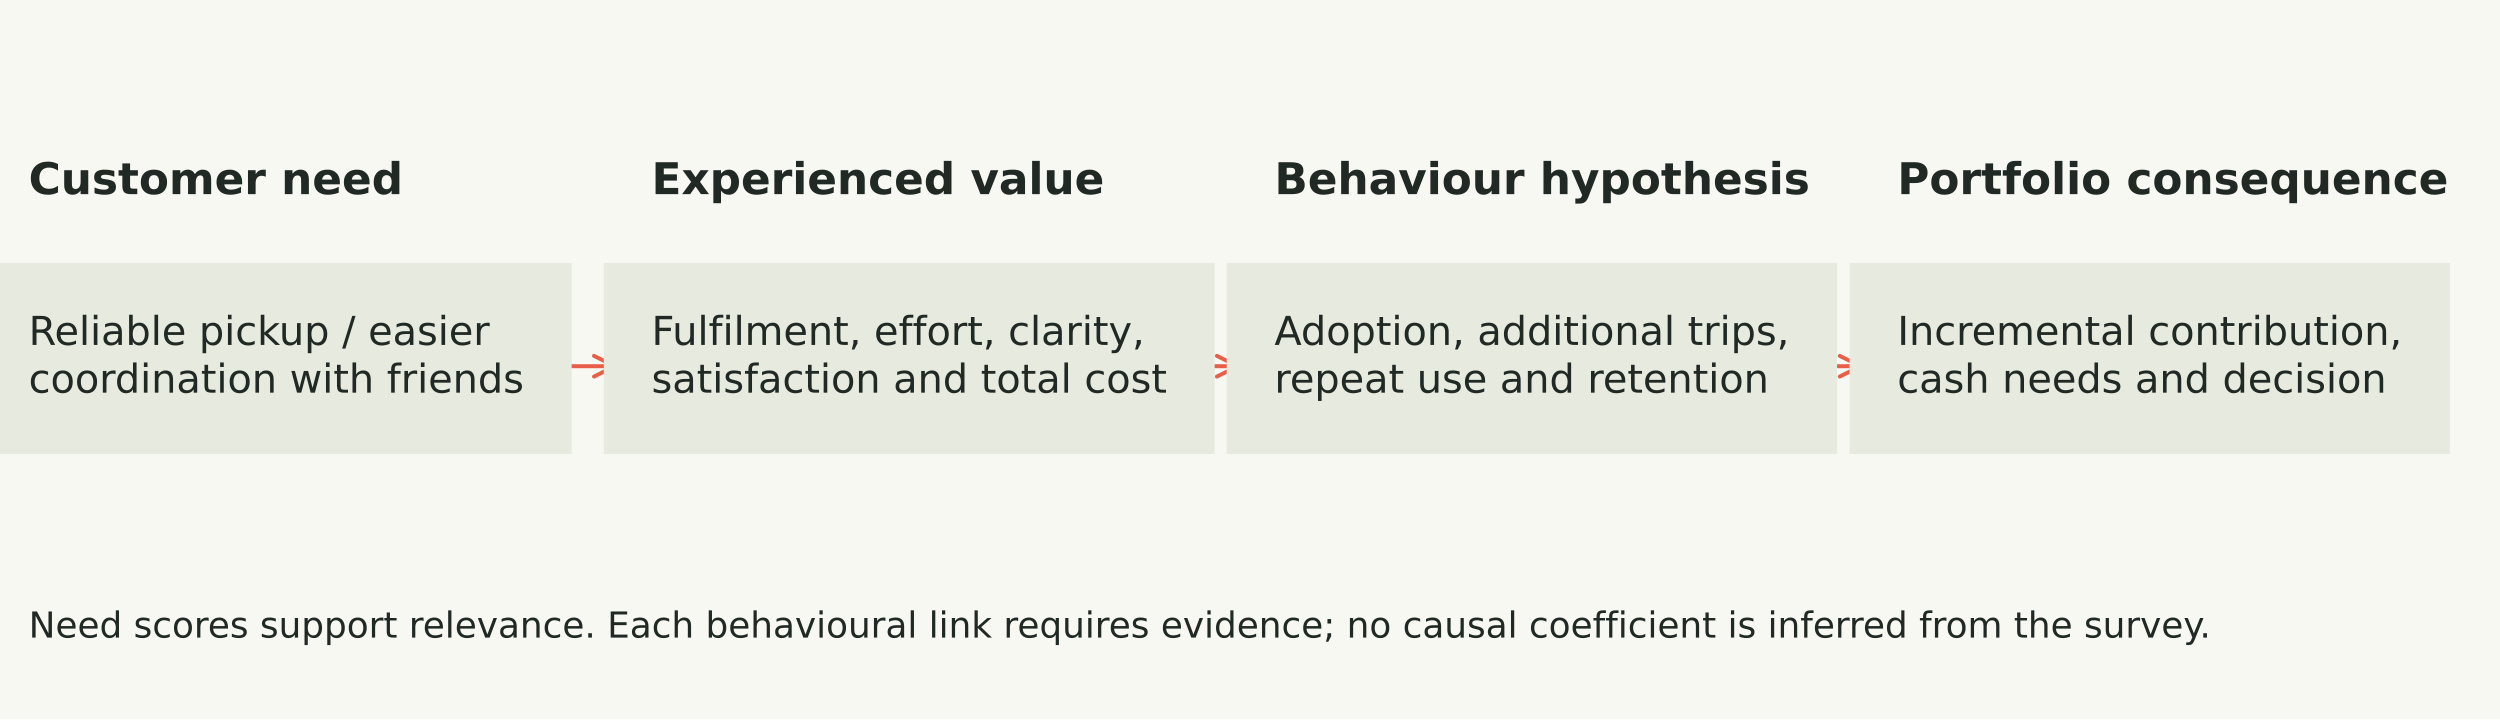
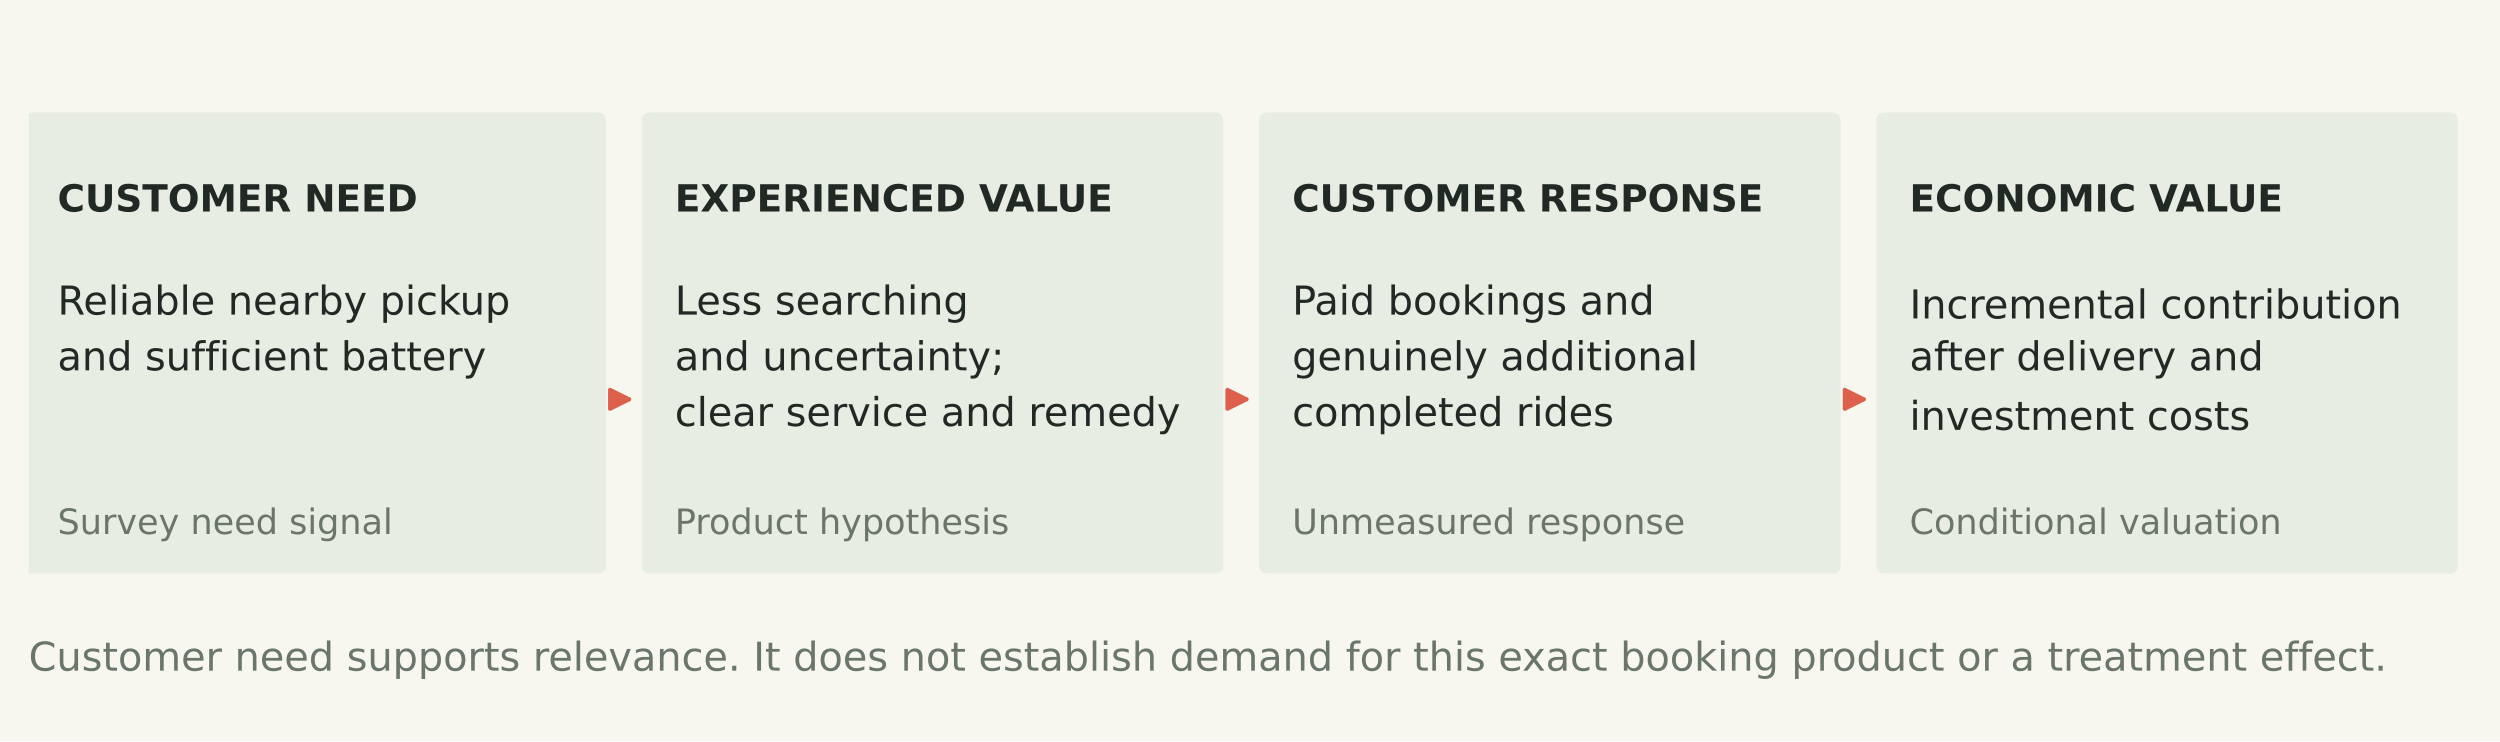
- <svg xmlns="http://www.w3.org/2000/svg" width="628.2pt" height="180.72pt" viewBox="0 0 628.2 180.72" version="1.1">
+ <svg xmlns="http://www.w3.org/2000/svg" width="628.2pt" height="186.264pt" viewBox="0 0 628.2 186.264" version="1.1">
  <defs>
    <style type="text/css">*{stroke-linejoin: round; stroke-linecap: butt}</style>
  </defs>
  <g id="figure_1">
    <g id="patch_1">
-       <path d="M 0 180.72  L 628.2 180.72  L 628.2 0  L 0 0  z " style="fill: #f8f8f3" />
+       <path d="M 0 186.264  L 628.2 186.264  L 628.2 0  L 0 0  z " style="fill: #f7f7f0" />
    </g>
    <g id="axes_1">
      <g id="patch_2">
-         <path d="M 141.168 92.023  Q 148.374 92.023 154.463 92.023  " clip-path="url(#p188482f029)" style="fill: none; stroke: #e95e49; stroke-linecap: round" />
-         <path d="M 149.263 89.423  L 154.463 92.023  L 149.263 94.623  " clip-path="url(#p188482f029)" style="fill: none; stroke: #e95e49; stroke-linecap: round" />
+         <path d="M 8.316 144.137  L 150.048 144.137  Q 152.28 144.137 152.28 141.919  L 152.28 30.485  Q 152.28 28.267 150.048 28.267  L 8.316 28.267  Q 6.084 28.267 6.084 30.485  L 6.084 141.919  Q 6.084 144.137 8.316 144.137  z " clip-path="url(#pa251aff3d1)" style="fill: #e8ede3" />
      </g>
      <g id="patch_3">
-         <path d="M 297.687 92.023  Q 304.893 92.023 310.982 92.023  " clip-path="url(#p188482f029)" style="fill: none; stroke: #e95e49; stroke-linecap: round" />
-         <path d="M 305.782 89.423  L 310.982 92.023  L 305.782 94.623  " clip-path="url(#p188482f029)" style="fill: none; stroke: #e95e49; stroke-linecap: round" />
+         <path d="M 154.281 100.339  Q 156.745 100.339 158.091 100.339  " clip-path="url(#pa251aff3d1)" style="fill: none; stroke: #dc604c; stroke-linecap: round" />
+         <path d="M 153.291 97.939  L 158.091 100.339  L 153.291 102.739  z " clip-path="url(#pa251aff3d1)" style="fill: #dc604c; stroke: #dc604c; stroke-linecap: round" />
      </g>
      <g id="patch_4">
-         <path d="M 454.206 92.023  Q 461.412 92.023 467.501 92.023  " clip-path="url(#p188482f029)" style="fill: none; stroke: #e95e49; stroke-linecap: round" />
-         <path d="M 462.301 89.423  L 467.501 92.023  L 462.301 94.623  " clip-path="url(#p188482f029)" style="fill: none; stroke: #e95e49; stroke-linecap: round" />
+         <path d="M 163.44 144.137  L 305.172 144.137  Q 307.404 144.137 307.404 141.919  L 307.404 30.485  Q 307.404 28.267 305.172 28.267  L 163.44 28.267  Q 161.208 28.267 161.208 30.485  L 161.208 141.919  Q 161.208 144.137 163.44 144.137  z " clip-path="url(#pa251aff3d1)" style="fill: #e8ede3" />
+       </g>
+       <g id="patch_5">
+         <path d="M 309.405 100.339  Q 311.869 100.339 313.215 100.339  " clip-path="url(#pa251aff3d1)" style="fill: none; stroke: #dc604c; stroke-linecap: round" />
+         <path d="M 308.415 97.939  L 313.215 100.339  L 308.415 102.739  z " clip-path="url(#pa251aff3d1)" style="fill: #dc604c; stroke: #dc604c; stroke-linecap: round" />
+       </g>
+       <g id="patch_6">
+         <path d="M 318.564 144.137  L 460.296 144.137  Q 462.528 144.137 462.528 141.919  L 462.528 30.485  Q 462.528 28.267 460.296 28.267  L 318.564 28.267  Q 316.332 28.267 316.332 30.485  L 316.332 141.919  Q 316.332 144.137 318.564 144.137  z " clip-path="url(#pa251aff3d1)" style="fill: #e8ede3" />
+       </g>
+       <g id="patch_7">
+         <path d="M 464.529 100.339  Q 466.993 100.339 468.339 100.339  " clip-path="url(#pa251aff3d1)" style="fill: none; stroke: #dc604c; stroke-linecap: round" />
+         <path d="M 463.539 97.939  L 468.339 100.339  L 463.539 102.739  z " clip-path="url(#pa251aff3d1)" style="fill: #dc604c; stroke: #dc604c; stroke-linecap: round" />
+       </g>
+       <g id="patch_8">
+         <path d="M 473.688 144.137  L 615.42 144.137  Q 617.652 144.137 617.652 141.919  L 617.652 30.485  Q 617.652 28.267 615.42 28.267  L 473.688 28.267  Q 471.456 28.267 471.456 30.485  L 471.456 141.919  Q 471.456 144.137 473.688 144.137  z " clip-path="url(#pa251aff3d1)" style="fill: #e8ede3" />
      </g>
      <g id="text_1">
-         <text style="font-weight: 700; font-size: 11px; font-family: 'DejaVu Sans'; text-anchor: start; fill: #202924" x="7.2" y="48.78" transform="rotate(-0 7.2 48.78)">Customer need</text>
+         <text style="font-weight: 700; font-size: 9.4px; font-family: 'DejaVu Sans'; text-anchor: start; fill: #202924" x="14.454" y="53.15" transform="rotate(-0 14.454 53.1498)">CUSTOMER NEED</text>
      </g>
      <g id="text_2">
-         <g id="patch_5">
-           <path d="M -4.8 114.079  L 143.647 114.079  L 143.647 66.074  L -4.8 66.074  z " style="fill: #e6eadf" />
-         </g>
-         <text style="font-size: 10px; font-family: 'DejaVu Sans'; fill: #202924" transform="translate(7.2 86.67327)">Reliable pickup / easier</text>
-         <text style="font-size: 10px; font-family: 'DejaVu Sans'; fill: #202924" transform="translate(7.2 98.676)">coordination with friends</text>
+         <text style="font-size: 10px; font-family: 'DejaVu Sans'; fill: #202924" transform="translate(14.454 79.05218)">Reliable nearby pickup</text>
+         <text style="font-size: 10px; font-family: 'DejaVu Sans'; fill: #202924" transform="translate(14.454 93.05218)">and sufficient battery</text>
      </g>
      <g id="text_3">
-         <text style="font-weight: 700; font-size: 11px; font-family: 'DejaVu Sans'; text-anchor: start; fill: #202924" x="163.719" y="48.78" transform="rotate(-0 163.719 48.78)">Experienced value</text>
+         <text style="font-size: 8.8px; font-family: 'DejaVu Sans'; text-anchor: start; fill: #6a756b" x="14.454" y="134.191" transform="rotate(-0 14.454 134.1914)">Survey need signal</text>
      </g>
      <g id="text_4">
-         <g id="patch_6">
-           <path d="M 151.719 114.079  L 305.227 114.079  L 305.227 66.074  L 151.719 66.074  z " style="fill: #e6eadf" />
-         </g>
-         <text style="font-size: 10px; font-family: 'DejaVu Sans'; fill: #202924" transform="translate(163.719 86.67327)">Fulfilment, effort, clarity,</text>
-         <text style="font-size: 10px; font-family: 'DejaVu Sans'; fill: #202924" transform="translate(163.719 98.676)">satisfaction and total cost</text>
+         <text style="font-weight: 700; font-size: 9.4px; font-family: 'DejaVu Sans'; text-anchor: start; fill: #202924" x="169.578" y="53.15" transform="rotate(-0 169.578 53.1498)">EXPERIENCED VALUE</text>
      </g>
      <g id="text_5">
-         <text style="font-weight: 700; font-size: 11px; font-family: 'DejaVu Sans'; text-anchor: start; fill: #202924" x="320.238" y="48.78" transform="rotate(-0 320.238 48.78)">Behaviour hypothesis</text>
+         <text style="font-size: 10px; font-family: 'DejaVu Sans'; fill: #202924" transform="translate(169.578 79.05218)">Less searching</text>
+         <text style="font-size: 10px; font-family: 'DejaVu Sans'; fill: #202924" transform="translate(169.578 93.05218)">and uncertainty;</text>
+         <text style="font-size: 10px; font-family: 'DejaVu Sans'; fill: #202924" transform="translate(169.578 107.0522)">clear service and remedy</text>
      </g>
      <g id="text_6">
-         <g id="patch_7">
-           <path d="M 308.238 114.079  L 461.618 114.079  L 461.618 66.074  L 308.238 66.074  z " style="fill: #e6eadf" />
-         </g>
-         <text style="font-size: 10px; font-family: 'DejaVu Sans'; fill: #202924" transform="translate(320.238 86.67327)">Adoption, additional trips,</text>
-         <text style="font-size: 10px; font-family: 'DejaVu Sans'; fill: #202924" transform="translate(320.238 98.676)">repeat use and retention</text>
+         <text style="font-size: 8.8px; font-family: 'DejaVu Sans'; text-anchor: start; fill: #6a756b" x="169.578" y="134.191" transform="rotate(-0 169.578 134.1914)">Product hypothesis</text>
      </g>
      <g id="text_7">
-         <text style="font-weight: 700; font-size: 11px; font-family: 'DejaVu Sans'; text-anchor: start; fill: #202924" x="476.757" y="48.78" transform="rotate(-0 476.757 48.78)">Portfolio consequence</text>
+         <text style="font-weight: 700; font-size: 9.4px; font-family: 'DejaVu Sans'; text-anchor: start; fill: #202924" x="324.702" y="53.15" transform="rotate(-0 324.702 53.1498)">CUSTOMER RESPONSE</text>
      </g>
      <g id="text_8">
-         <g id="patch_8">
-           <path d="M 464.757 114.079  L 615.605 114.079  L 615.605 66.074  L 464.757 66.074  z " style="fill: #e6eadf" />
-         </g>
-         <text style="font-size: 10px; font-family: 'DejaVu Sans'; fill: #202924" transform="translate(476.757 86.67327)">Incremental contribution,</text>
-         <text style="font-size: 10px; font-family: 'DejaVu Sans'; fill: #202924" transform="translate(476.757 98.676)">cash needs and decision</text>
+         <text style="font-size: 10px; font-family: 'DejaVu Sans'; fill: #202924" transform="translate(324.702 79.05218)">Paid bookings and</text>
+         <text style="font-size: 10px; font-family: 'DejaVu Sans'; fill: #202924" transform="translate(324.702 93.05218)">genuinely additional</text>
+         <text style="font-size: 10px; font-family: 'DejaVu Sans'; fill: #202924" transform="translate(324.702 107.0522)">completed rides</text>
      </g>
      <g id="text_9">
-         <text style="font-size: 9px; font-family: 'DejaVu Sans'; text-anchor: start; fill: #202924" x="7.2" y="160.214" transform="rotate(-0 7.2 160.2144)">Need scores support relevance. Each behavioural link requires evidence; no causal coefficient is inferred from the survey.</text>
+         <text style="font-size: 8.8px; font-family: 'DejaVu Sans'; text-anchor: start; fill: #6a756b" x="324.702" y="134.191" transform="rotate(-0 324.702 134.1914)">Unmeasured response</text>
+       </g>
+       <g id="text_10">
+         <text style="font-weight: 700; font-size: 9.4px; font-family: 'DejaVu Sans'; text-anchor: start; fill: #202924" x="479.826" y="53.15" transform="rotate(-0 479.826 53.1498)">ECONOMIC VALUE</text>
+       </g>
+       <g id="text_11">
+         <text style="font-size: 10px; font-family: 'DejaVu Sans'; fill: #202924" transform="translate(479.826 80.02093)">Incremental contribution</text>
+         <text style="font-size: 10px; font-family: 'DejaVu Sans'; fill: #202924" transform="translate(479.826 93.05218)">after delivery and</text>
+         <text style="font-size: 10px; font-family: 'DejaVu Sans'; fill: #202924" transform="translate(479.826 108.0209)">investment costs</text>
+       </g>
+       <g id="text_12">
+         <text style="font-size: 8.8px; font-family: 'DejaVu Sans'; text-anchor: start; fill: #6a756b" x="479.826" y="134.191" transform="rotate(-0 479.826 134.1914)">Conditional valuation</text>
+       </g>
+       <g id="text_13">
+         <text style="font-size: 10px; font-family: 'DejaVu Sans'; text-anchor: start; fill: #6a756b" x="7.2" y="168.53" transform="rotate(-0 7.2 168.5304)">Customer need supports relevance. It does not establish demand for this exact booking product or a treatment effect.</text>
      </g>
    </g>
  </g>
  <defs>
-     <clipPath id="p188482f029">
-       <rect x="7.2" y="7.2" width="613.8" height="166.32" />
+     <clipPath id="pa251aff3d1">
+       <rect x="7.2" y="7.2" width="613.8" height="171.864" />
    </clipPath>
  </defs>
</svg>
